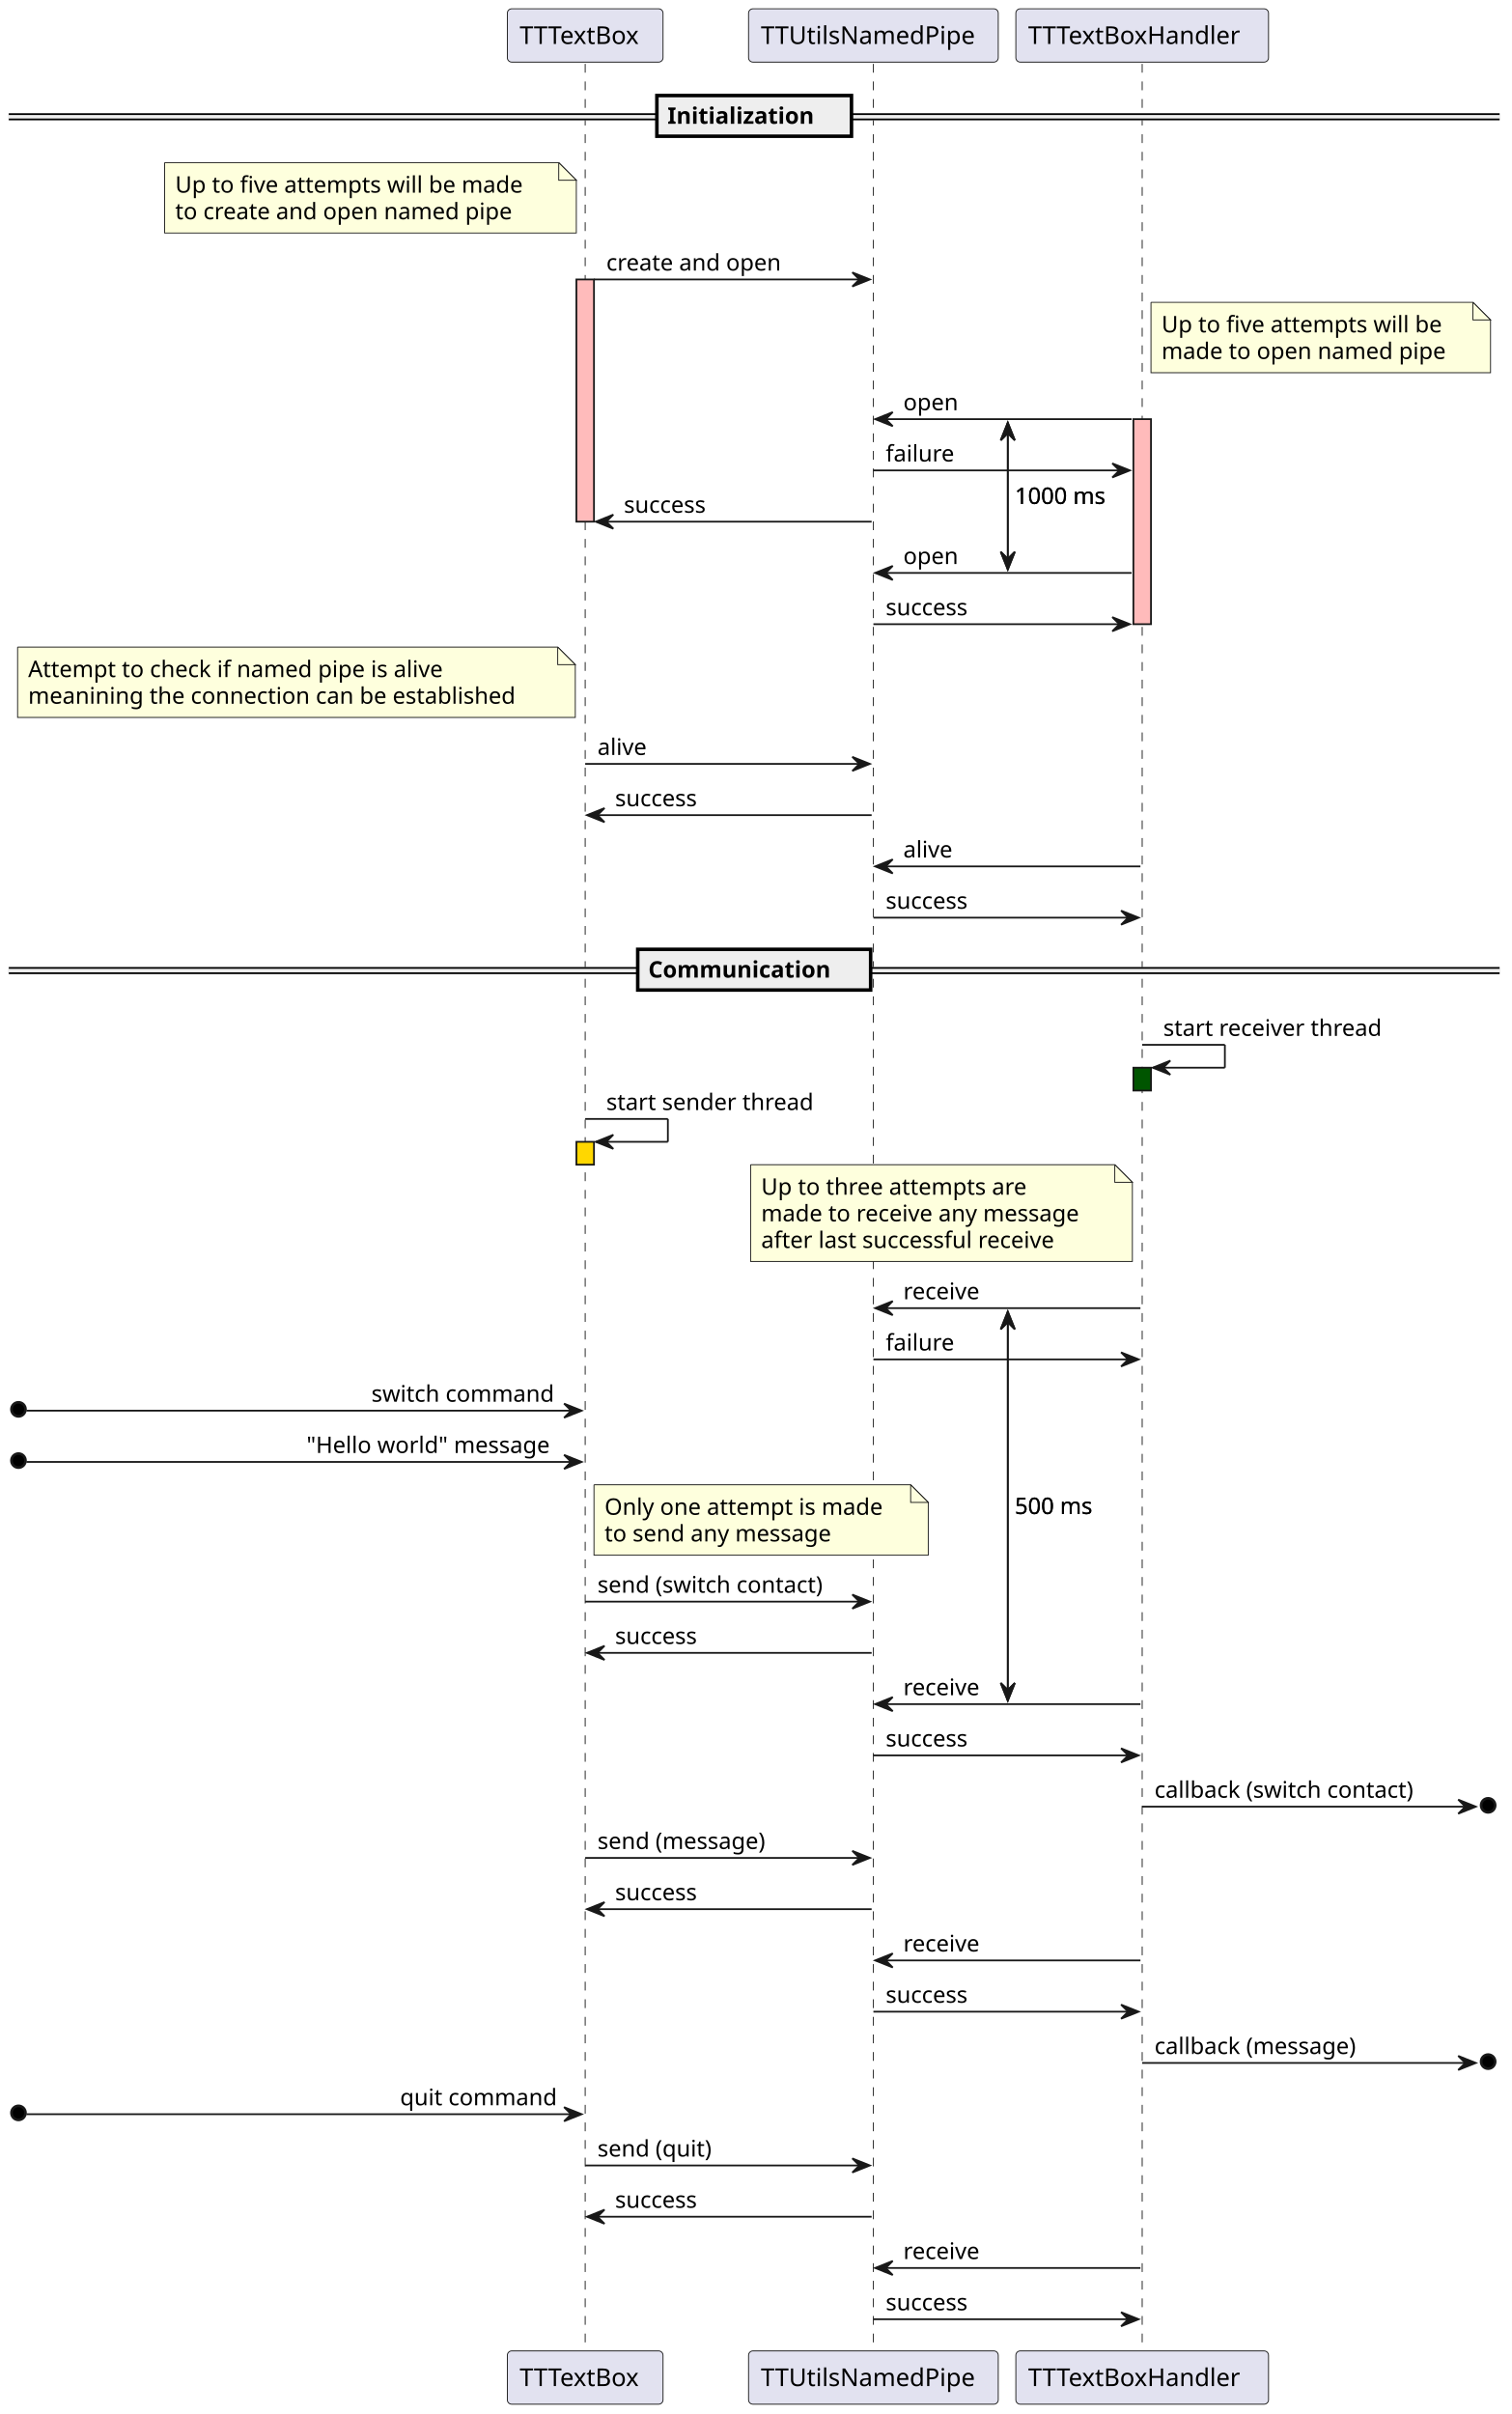
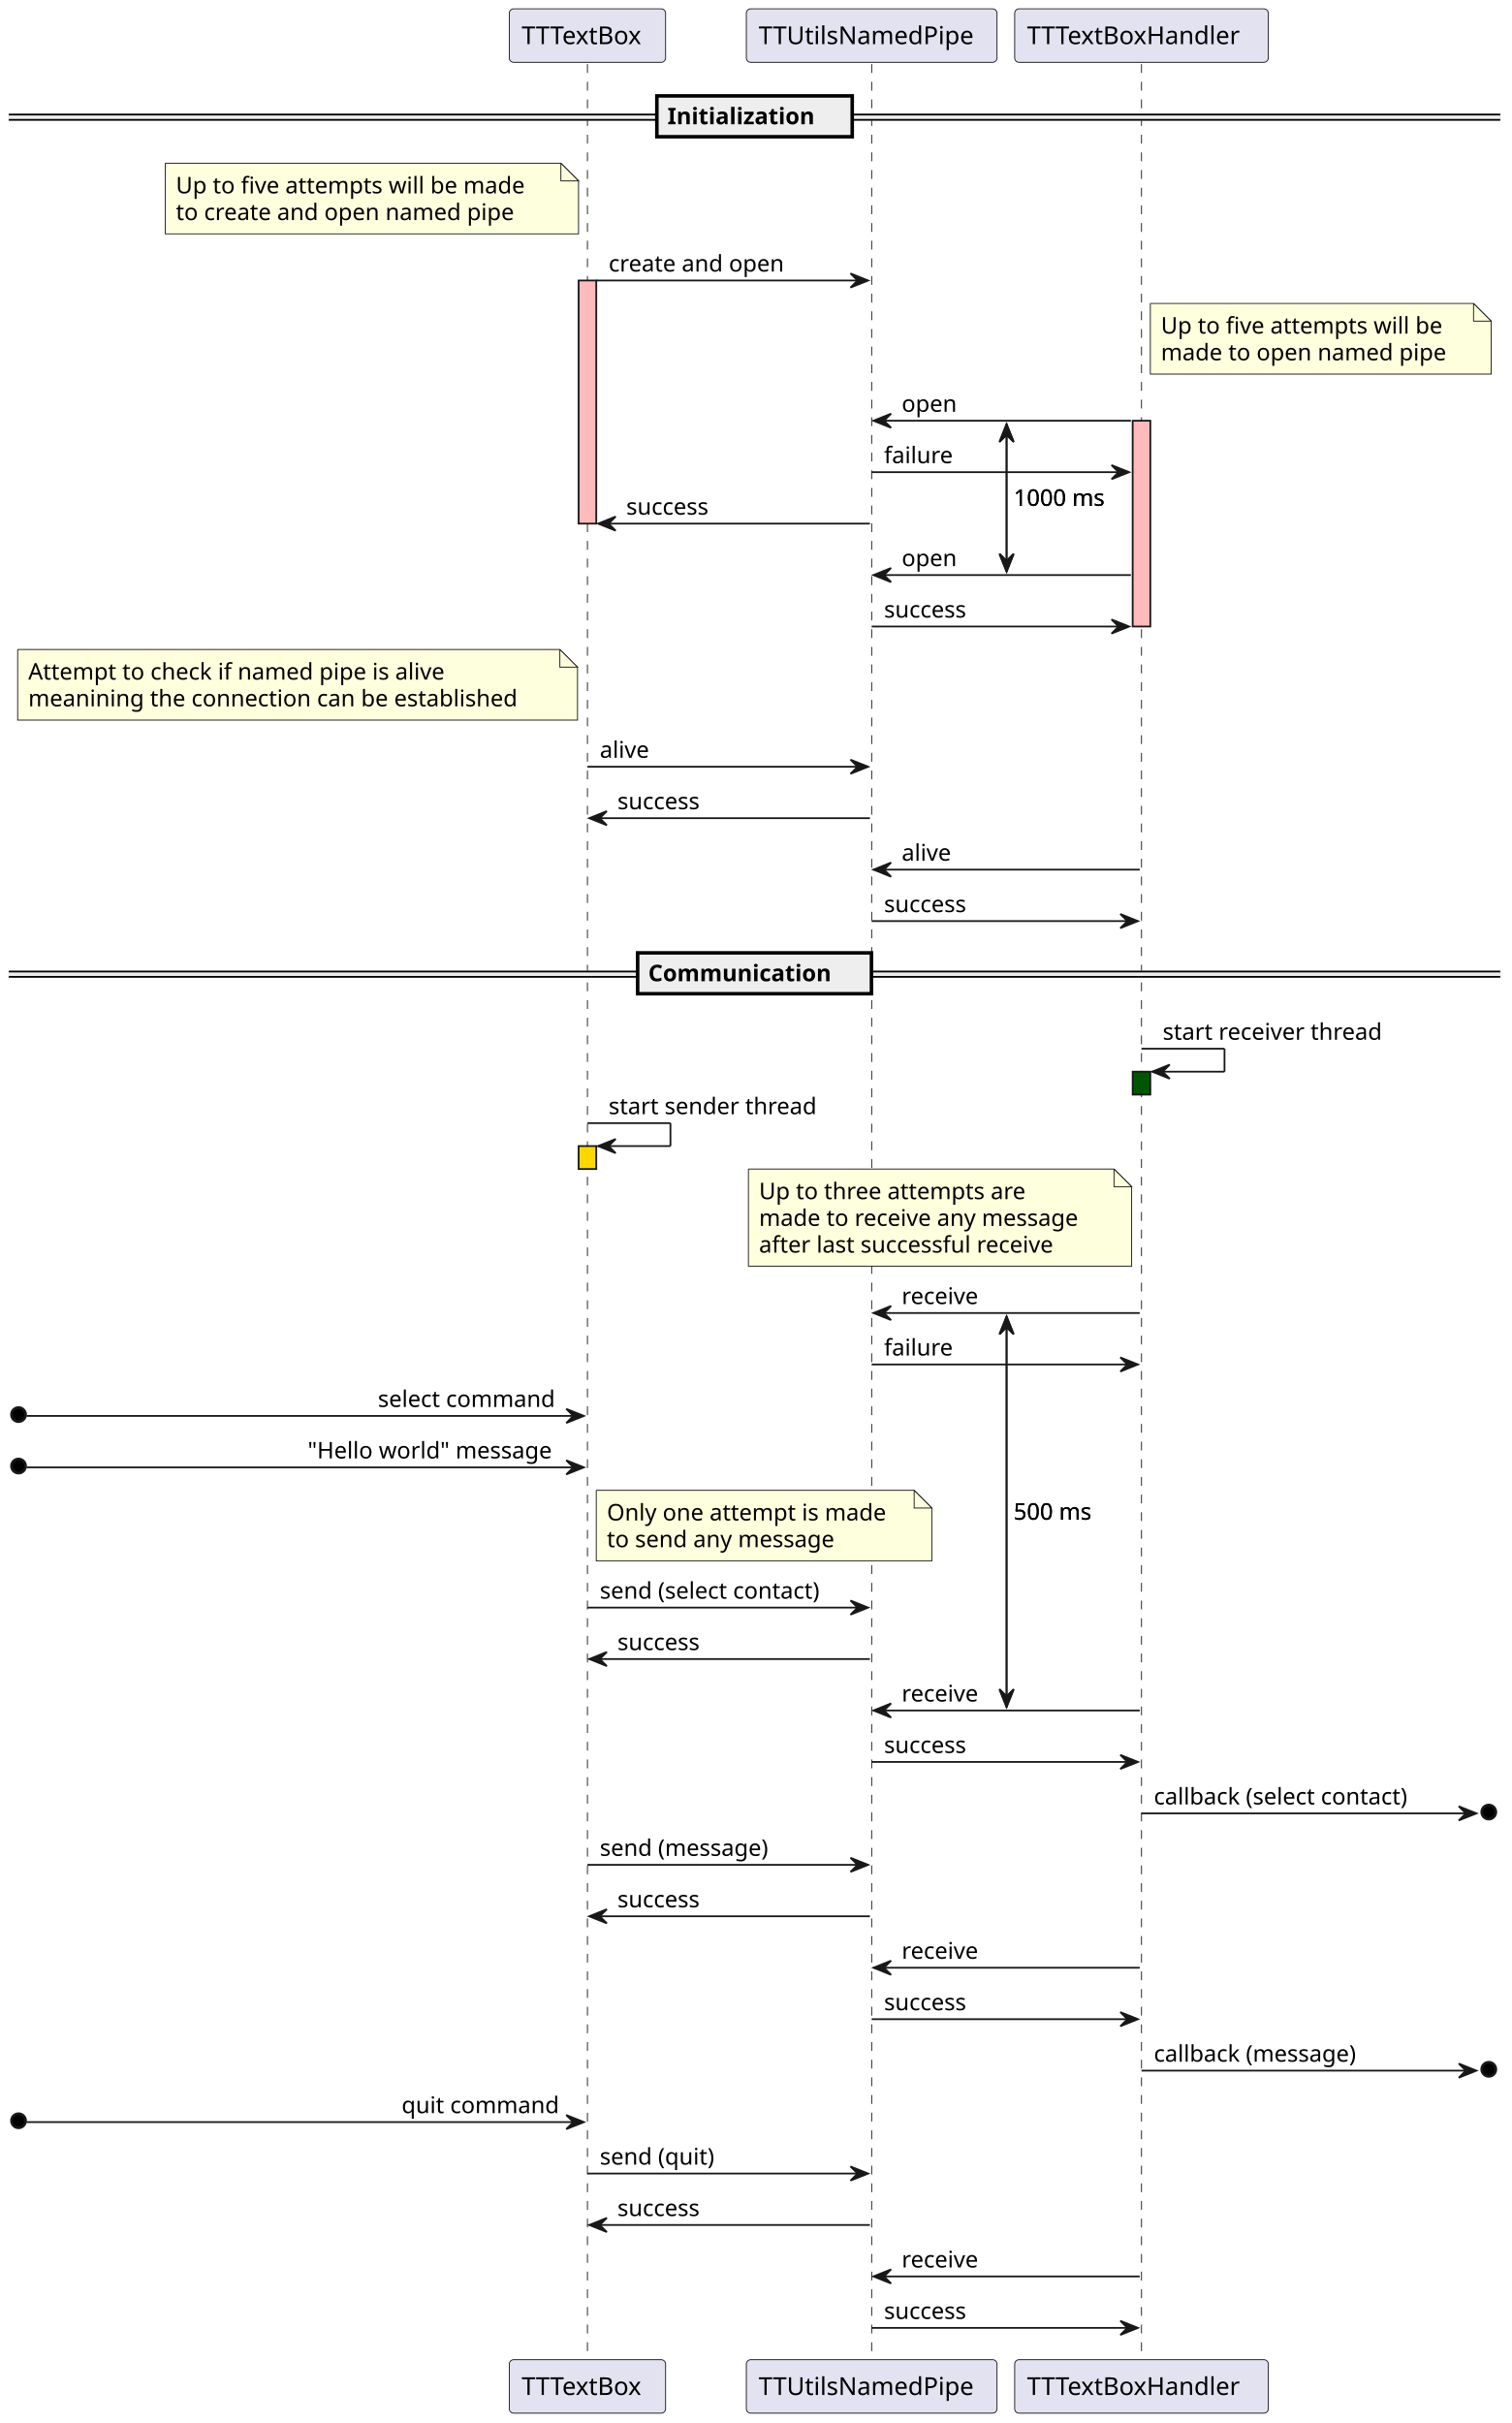
- <svg xmlns="http://www.w3.org/2000/svg" contentStyleType="text/css" height="1372px" preserveAspectRatio="none" style="width:859px;height:1372px;background:#FFFFFF;" version="1.1" viewBox="0 0 859 1372" width="859px" zoomAndPan="magnify">
+ <svg xmlns="http://www.w3.org/2000/svg" contentStyleType="text/css" height="1372px" preserveAspectRatio="none" style="width:856px;height:1372px;background:#FFFFFF;" version="1.1" viewBox="0 0 856 1372" width="856px" zoomAndPan="magnify">
  <defs />
  <g>
-     <line style="stroke:#181818;stroke-width:1.0;" x1="572.829" x2="572.829" y1="240.227" y2="323.625" />
-     <polygon fill="#181818" points="568.829,250.227,572.829,240.227,576.829,250.227,572.829,246.227" style="stroke:#181818;stroke-width:1.0;" />
-     <polygon fill="#181818" points="568.829,313.625,572.829,323.625,576.829,313.625,572.829,317.625" style="stroke:#181818;stroke-width:1.0;" />
-     <text fill="#000000" font-family="sans-serif" font-size="13" lengthAdjust="spacing" textLength="56.653" x="576.829" y="286.426">1000 ms</text>
-     <line style="stroke:#181818;stroke-width:1.0;" x1="572.829" x2="572.829" y1="745.484" y2="966.547" />
-     <polygon fill="#181818" points="568.829,755.484,572.829,745.484,576.829,755.484,572.829,751.484" style="stroke:#181818;stroke-width:1.0;" />
-     <polygon fill="#181818" points="568.829,956.547,572.829,966.547,576.829,956.547,572.829,960.547" style="stroke:#181818;stroke-width:1.0;" />
-     <text fill="#000000" font-family="sans-serif" font-size="13" lengthAdjust="spacing" textLength="48.382" x="576.829" y="860.516">500 ms</text>
+     <line style="stroke:#181818;stroke-width:1.0;" x1="569.953" x2="569.953" y1="240.227" y2="323.625" />
+     <polygon fill="#181818" points="565.953,250.227,569.953,240.227,573.953,250.227,569.953,246.227" style="stroke:#181818;stroke-width:1.0;" />
+     <polygon fill="#181818" points="565.953,313.625,569.953,323.625,573.953,313.625,569.953,317.625" style="stroke:#181818;stroke-width:1.0;" />
+     <text fill="#000000" font-family="sans-serif" font-size="13" lengthAdjust="spacing" textLength="56.653" x="573.953" y="286.426">1000 ms</text>
+     <line style="stroke:#181818;stroke-width:1.0;" x1="569.953" x2="569.953" y1="745.484" y2="966.547" />
+     <polygon fill="#181818" points="565.953,755.484,569.953,745.484,573.953,755.484,569.953,751.484" style="stroke:#181818;stroke-width:1.0;" />
+     <polygon fill="#181818" points="565.953,956.547,569.953,966.547,573.953,956.547,569.953,960.547" style="stroke:#181818;stroke-width:1.0;" />
+     <text fill="#000000" font-family="sans-serif" font-size="13" lengthAdjust="spacing" textLength="48.382" x="573.953" y="860.516">500 ms</text>
    <line style="stroke:#181818;stroke-width:0.5;stroke-dasharray:5.0,5.0;" x1="332.62" x2="332.62" y1="36.297" y2="1336.141" />
    <rect fill="#FFBBBB" height="137.664" style="stroke:#181818;stroke-width:1.0;" width="10" x="327.62" y="158.828" />
    <rect fill="#FFD700" height="13" style="stroke:#181818;stroke-width:1.0;" width="10" x="327.62" y="648.953" />
-     <line style="stroke:#181818;stroke-width:0.5;stroke-dasharray:5.0,5.0;" x1="496.44" x2="496.44" y1="36.297" y2="1336.141" />
-     <line style="stroke:#181818;stroke-width:0.5;stroke-dasharray:5.0,5.0;" x1="649.218" x2="649.218" y1="36.297" y2="1336.141" />
-     <rect fill="#FFBBBB" height="116.531" style="stroke:#181818;stroke-width:1.0;" width="10" x="644.218" y="238.227" />
-     <rect fill="#005500" height="13" style="stroke:#181818;stroke-width:1.0;" width="10" x="644.218" y="606.82" />
+     <line style="stroke:#181818;stroke-width:0.5;stroke-dasharray:5.0,5.0;" x1="493.564" x2="493.564" y1="36.297" y2="1336.141" />
+     <line style="stroke:#181818;stroke-width:0.5;stroke-dasharray:5.0,5.0;" x1="646.343" x2="646.343" y1="36.297" y2="1336.141" />
+     <rect fill="#FFBBBB" height="116.531" style="stroke:#181818;stroke-width:1.0;" width="10" x="641.343" y="238.227" />
+     <rect fill="#005500" height="13" style="stroke:#181818;stroke-width:1.0;" width="10" x="641.343" y="606.82" />
    <rect fill="#E2E2F0" height="30.297" rx="2.5" ry="2.5" style="stroke:#181818;stroke-width:0.5;" width="88.498" x="288.371" y="5" />
    <text fill="#000000" font-family="sans-serif" font-size="14" lengthAdjust="spacing" textLength="74.498" x="295.371" y="24.995">TTTextBox</text>
-     <rect fill="#E2E2F0" height="30.297" rx="2.5" ry="2.5" style="stroke:#181818;stroke-width:0.5;" width="141.935" x="425.472" y="5" />
-     <text fill="#000000" font-family="sans-serif" font-size="14" lengthAdjust="spacing" textLength="127.935" x="432.472" y="24.995">TTUtilsNamedPipe</text>
-     <rect fill="#E2E2F0" height="30.297" rx="2.5" ry="2.5" style="stroke:#181818;stroke-width:0.5;" width="143.623" x="577.407" y="5" />
-     <text fill="#000000" font-family="sans-serif" font-size="14" lengthAdjust="spacing" textLength="129.623" x="584.407" y="24.995">TTTextBoxHandler</text>
+     <rect fill="#E2E2F0" height="30.297" rx="2.5" ry="2.5" style="stroke:#181818;stroke-width:0.5;" width="141.935" x="422.597" y="5" />
+     <text fill="#000000" font-family="sans-serif" font-size="14" lengthAdjust="spacing" textLength="127.935" x="429.597" y="24.995">TTUtilsNamedPipe</text>
+     <rect fill="#E2E2F0" height="30.297" rx="2.5" ry="2.5" style="stroke:#181818;stroke-width:0.5;" width="143.623" x="574.531" y="5" />
+     <text fill="#000000" font-family="sans-serif" font-size="14" lengthAdjust="spacing" textLength="129.623" x="581.531" y="24.995">TTTextBoxHandler</text>
    <rect fill="#E2E2F0" height="30.297" rx="2.5" ry="2.5" style="stroke:#181818;stroke-width:0.5;" width="88.498" x="288.371" y="1336.141" />
    <text fill="#000000" font-family="sans-serif" font-size="14" lengthAdjust="spacing" textLength="74.498" x="295.371" y="1356.136">TTTextBox</text>
-     <rect fill="#E2E2F0" height="30.297" rx="2.5" ry="2.5" style="stroke:#181818;stroke-width:0.5;" width="141.935" x="425.472" y="1336.141" />
-     <text fill="#000000" font-family="sans-serif" font-size="14" lengthAdjust="spacing" textLength="127.935" x="432.472" y="1356.136">TTUtilsNamedPipe</text>
-     <rect fill="#E2E2F0" height="30.297" rx="2.5" ry="2.5" style="stroke:#181818;stroke-width:0.5;" width="143.623" x="577.407" y="1336.141" />
-     <text fill="#000000" font-family="sans-serif" font-size="14" lengthAdjust="spacing" textLength="129.623" x="584.407" y="1356.136">TTTextBoxHandler</text>
-     <rect fill="#EEEEEE" height="3" style="stroke:#EEEEEE;stroke-width:1.0;" width="847.354" x="5" y="64.863" />
-     <line style="stroke:#000000;stroke-width:1.0;" x1="5" x2="852.354" y1="64.863" y2="64.863" />
-     <line style="stroke:#000000;stroke-width:1.0;" x1="5" x2="852.354" y1="67.863" y2="67.863" />
-     <rect fill="#EEEEEE" height="23.133" style="stroke:#000000;stroke-width:2.0;" width="110.624" x="373.365" y="54.297" />
-     <text fill="#000000" font-family="sans-serif" font-size="13" font-weight="bold" lengthAdjust="spacing" textLength="92.098" x="379.365" y="70.364">Initialization</text>
+     <rect fill="#E2E2F0" height="30.297" rx="2.5" ry="2.5" style="stroke:#181818;stroke-width:0.5;" width="141.935" x="422.597" y="1336.141" />
+     <text fill="#000000" font-family="sans-serif" font-size="14" lengthAdjust="spacing" textLength="127.935" x="429.597" y="1356.136">TTUtilsNamedPipe</text>
+     <rect fill="#E2E2F0" height="30.297" rx="2.5" ry="2.5" style="stroke:#181818;stroke-width:0.5;" width="143.623" x="574.531" y="1336.141" />
+     <text fill="#000000" font-family="sans-serif" font-size="14" lengthAdjust="spacing" textLength="129.623" x="581.531" y="1356.136">TTTextBoxHandler</text>
+     <rect fill="#EEEEEE" height="3" style="stroke:#EEEEEE;stroke-width:1.0;" width="844.479" x="5" y="64.863" />
+     <line style="stroke:#000000;stroke-width:1.0;" x1="5" x2="849.479" y1="64.863" y2="64.863" />
+     <line style="stroke:#000000;stroke-width:1.0;" x1="5" x2="849.479" y1="67.863" y2="67.863" />
+     <rect fill="#EEEEEE" height="23.133" style="stroke:#000000;stroke-width:2.0;" width="110.624" x="371.927" y="54.297" />
+     <text fill="#000000" font-family="sans-serif" font-size="13" font-weight="bold" lengthAdjust="spacing" textLength="92.098" x="377.927" y="70.364">Initialization</text>
    <path d="M93.586,92.43 L93.586,132.43 L327.586,132.43 L327.586,102.43 L317.586,92.43 L93.586,92.43 " fill="#FEFFDD" style="stroke:#181818;stroke-width:0.5;" />
    <path d="M317.586,92.43 L317.586,102.43 L327.586,102.43 L317.586,92.43 " fill="#FEFFDD" style="stroke:#181818;stroke-width:0.5;" />
    <text fill="#000000" font-family="sans-serif" font-size="13" lengthAdjust="spacing" textLength="213.034" x="99.586" y="109.497">Up to five attempts will be made</text>
    <text fill="#000000" font-family="sans-serif" font-size="13" lengthAdjust="spacing" textLength="205.398" x="99.586" y="124.629">to create and open named pipe</text>
-     <polygon fill="#181818" points="484.44,154.828,494.44,158.828,484.44,162.828,488.44,158.828" style="stroke:#181818;stroke-width:1.0;" />
-     <line style="stroke:#181818;stroke-width:1.0;" x1="337.62" x2="490.44" y1="158.828" y2="158.828" />
+     <polygon fill="#181818" points="481.564,154.828,491.564,158.828,481.564,162.828,485.564,158.828" style="stroke:#181818;stroke-width:1.0;" />
+     <line style="stroke:#181818;stroke-width:1.0;" x1="337.62" x2="487.564" y1="158.828" y2="158.828" />
    <text fill="#000000" font-family="sans-serif" font-size="13" lengthAdjust="spacing" textLength="106.717" x="344.62" y="153.762">create and open</text>
-     <path d="M654.218,171.828 L654.218,211.828 L847.218,211.828 L847.218,181.828 L837.218,171.828 L654.218,171.828 " fill="#FEFFDD" style="stroke:#181818;stroke-width:0.5;" />
-     <path d="M837.218,171.828 L837.218,181.828 L847.218,181.828 L837.218,171.828 " fill="#FEFFDD" style="stroke:#181818;stroke-width:0.5;" />
-     <text fill="#000000" font-family="sans-serif" font-size="13" lengthAdjust="spacing" textLength="172.022" x="660.218" y="188.895">Up to five attempts will be</text>
-     <text fill="#000000" font-family="sans-serif" font-size="13" lengthAdjust="spacing" textLength="172.136" x="660.218" y="204.028">made to open named pipe</text>
-     <polygon fill="#181818" points="507.44,234.227,497.44,238.227,507.44,242.227,503.44,238.227" style="stroke:#181818;stroke-width:1.0;" />
-     <line style="stroke:#181818;stroke-width:1.0;" x1="501.44" x2="643.218" y1="238.227" y2="238.227" />
-     <text fill="#000000" font-family="sans-serif" font-size="13" lengthAdjust="spacing" textLength="32.443" x="513.439" y="233.161">open</text>
-     <polygon fill="#181818" points="632.218,263.359,642.218,267.359,632.218,271.359,636.218,267.359" style="stroke:#181818;stroke-width:1.0;" />
-     <line style="stroke:#181818;stroke-width:1.0;" x1="496.44" x2="638.218" y1="267.359" y2="267.359" />
-     <text fill="#000000" font-family="sans-serif" font-size="13" lengthAdjust="spacing" textLength="41.349" x="503.44" y="262.293">failure</text>
+     <path d="M651.343,171.828 L651.343,211.828 L844.343,211.828 L844.343,181.828 L834.343,171.828 L651.343,171.828 " fill="#FEFFDD" style="stroke:#181818;stroke-width:0.5;" />
+     <path d="M834.343,171.828 L834.343,181.828 L844.343,181.828 L834.343,171.828 " fill="#FEFFDD" style="stroke:#181818;stroke-width:0.5;" />
+     <text fill="#000000" font-family="sans-serif" font-size="13" lengthAdjust="spacing" textLength="172.022" x="657.343" y="188.895">Up to five attempts will be</text>
+     <text fill="#000000" font-family="sans-serif" font-size="13" lengthAdjust="spacing" textLength="172.136" x="657.343" y="204.028">made to open named pipe</text>
+     <polygon fill="#181818" points="504.564,234.227,494.564,238.227,504.564,242.227,500.564,238.227" style="stroke:#181818;stroke-width:1.0;" />
+     <line style="stroke:#181818;stroke-width:1.0;" x1="498.564" x2="640.343" y1="238.227" y2="238.227" />
+     <text fill="#000000" font-family="sans-serif" font-size="13" lengthAdjust="spacing" textLength="32.443" x="510.564" y="233.161">open</text>
+     <polygon fill="#181818" points="629.343,263.359,639.343,267.359,629.343,271.359,633.343,267.359" style="stroke:#181818;stroke-width:1.0;" />
+     <line style="stroke:#181818;stroke-width:1.0;" x1="493.564" x2="635.343" y1="267.359" y2="267.359" />
+     <text fill="#000000" font-family="sans-serif" font-size="13" lengthAdjust="spacing" textLength="41.349" x="500.564" y="262.293">failure</text>
    <polygon fill="#181818" points="348.62,292.492,338.62,296.492,348.62,300.492,344.62,296.492" style="stroke:#181818;stroke-width:1.0;" />
-     <line style="stroke:#181818;stroke-width:1.0;" x1="342.62" x2="495.44" y1="296.492" y2="296.492" />
+     <line style="stroke:#181818;stroke-width:1.0;" x1="342.62" x2="492.564" y1="296.492" y2="296.492" />
    <text fill="#000000" font-family="sans-serif" font-size="13" lengthAdjust="spacing" textLength="50.851" x="354.62" y="291.426">success</text>
-     <polygon fill="#181818" points="507.44,321.625,497.44,325.625,507.44,329.625,503.44,325.625" style="stroke:#181818;stroke-width:1.0;" />
-     <line style="stroke:#181818;stroke-width:1.0;" x1="501.44" x2="643.218" y1="325.625" y2="325.625" />
-     <text fill="#000000" font-family="sans-serif" font-size="13" lengthAdjust="spacing" textLength="32.443" x="513.439" y="320.559">open</text>
-     <polygon fill="#181818" points="632.218,350.758,642.218,354.758,632.218,358.758,636.218,354.758" style="stroke:#181818;stroke-width:1.0;" />
-     <line style="stroke:#181818;stroke-width:1.0;" x1="496.44" x2="638.218" y1="354.758" y2="354.758" />
-     <text fill="#000000" font-family="sans-serif" font-size="13" lengthAdjust="spacing" textLength="50.851" x="503.44" y="349.692">success</text>
+     <polygon fill="#181818" points="504.564,321.625,494.564,325.625,504.564,329.625,500.564,325.625" style="stroke:#181818;stroke-width:1.0;" />
+     <line style="stroke:#181818;stroke-width:1.0;" x1="498.564" x2="640.343" y1="325.625" y2="325.625" />
+     <text fill="#000000" font-family="sans-serif" font-size="13" lengthAdjust="spacing" textLength="32.443" x="510.564" y="320.559">open</text>
+     <polygon fill="#181818" points="629.343,350.758,639.343,354.758,629.343,358.758,633.343,354.758" style="stroke:#181818;stroke-width:1.0;" />
+     <line style="stroke:#181818;stroke-width:1.0;" x1="493.564" x2="635.343" y1="354.758" y2="354.758" />
+     <text fill="#000000" font-family="sans-serif" font-size="13" lengthAdjust="spacing" textLength="50.851" x="500.564" y="349.692">success</text>
    <path d="M10,367.758 L10,407.758 L327,407.758 L327,377.758 L317,367.758 L10,367.758 " fill="#FEFFDD" style="stroke:#181818;stroke-width:0.5;" />
    <path d="M317,367.758 L317,377.758 L327,377.758 L317,367.758 " fill="#FEFFDD" style="stroke:#181818;stroke-width:0.5;" />
    <text fill="#000000" font-family="sans-serif" font-size="13" lengthAdjust="spacing" textLength="255.823" x="16" y="384.825">Attempt to check if named pipe is alive</text>
    <text fill="#000000" font-family="sans-serif" font-size="13" lengthAdjust="spacing" textLength="296.62" x="16" y="399.957">meanining the connection can be established</text>
-     <polygon fill="#181818" points="484.44,430.156,494.44,434.156,484.44,438.156,488.44,434.156" style="stroke:#181818;stroke-width:1.0;" />
-     <line style="stroke:#181818;stroke-width:1.0;" x1="332.62" x2="490.44" y1="434.156" y2="434.156" />
+     <polygon fill="#181818" points="481.564,430.156,491.564,434.156,481.564,438.156,485.564,434.156" style="stroke:#181818;stroke-width:1.0;" />
+     <line style="stroke:#181818;stroke-width:1.0;" x1="332.62" x2="487.564" y1="434.156" y2="434.156" />
    <text fill="#000000" font-family="sans-serif" font-size="13" lengthAdjust="spacing" textLength="30.881" x="339.62" y="429.09">alive</text>
    <polygon fill="#181818" points="343.62,459.289,333.62,463.289,343.62,467.289,339.62,463.289" style="stroke:#181818;stroke-width:1.0;" />
-     <line style="stroke:#181818;stroke-width:1.0;" x1="337.62" x2="495.44" y1="463.289" y2="463.289" />
+     <line style="stroke:#181818;stroke-width:1.0;" x1="337.62" x2="492.564" y1="463.289" y2="463.289" />
    <text fill="#000000" font-family="sans-serif" font-size="13" lengthAdjust="spacing" textLength="50.851" x="349.62" y="458.223">success</text>
-     <polygon fill="#181818" points="507.44,488.422,497.44,492.422,507.44,496.422,503.44,492.422" style="stroke:#181818;stroke-width:1.0;" />
-     <line style="stroke:#181818;stroke-width:1.0;" x1="501.44" x2="648.218" y1="492.422" y2="492.422" />
-     <text fill="#000000" font-family="sans-serif" font-size="13" lengthAdjust="spacing" textLength="30.881" x="513.439" y="487.356">alive</text>
-     <polygon fill="#181818" points="637.218,517.555,647.218,521.555,637.218,525.555,641.218,521.555" style="stroke:#181818;stroke-width:1.0;" />
-     <line style="stroke:#181818;stroke-width:1.0;" x1="496.44" x2="643.218" y1="521.555" y2="521.555" />
-     <text fill="#000000" font-family="sans-serif" font-size="13" lengthAdjust="spacing" textLength="50.851" x="503.44" y="516.489">success</text>
-     <rect fill="#EEEEEE" height="3" style="stroke:#EEEEEE;stroke-width:1.0;" width="847.354" x="5" y="550.121" />
-     <line style="stroke:#000000;stroke-width:1.0;" x1="5" x2="852.354" y1="550.121" y2="550.121" />
-     <line style="stroke:#000000;stroke-width:1.0;" x1="5" x2="852.354" y1="553.121" y2="553.121" />
-     <rect fill="#EEEEEE" height="23.133" style="stroke:#000000;stroke-width:2.0;" width="132.39" x="362.482" y="539.555" />
-     <text fill="#000000" font-family="sans-serif" font-size="13" font-weight="bold" lengthAdjust="spacing" textLength="113.864" x="368.482" y="555.622">Communication</text>
-     <line style="stroke:#181818;stroke-width:1.0;" x1="649.218" x2="696.218" y1="593.82" y2="593.82" />
-     <line style="stroke:#181818;stroke-width:1.0;" x1="696.218" x2="696.218" y1="593.82" y2="606.82" />
-     <line style="stroke:#181818;stroke-width:1.0;" x1="655.218" x2="696.218" y1="606.82" y2="606.82" />
-     <polygon fill="#181818" points="665.218,602.82,655.218,606.82,665.218,610.82,661.218,606.82" style="stroke:#181818;stroke-width:1.0;" />
-     <text fill="#000000" font-family="sans-serif" font-size="13" lengthAdjust="spacing" textLength="134.577" x="661.218" y="588.754">start receiver thread</text>
+     <polygon fill="#181818" points="504.564,488.422,494.564,492.422,504.564,496.422,500.564,492.422" style="stroke:#181818;stroke-width:1.0;" />
+     <line style="stroke:#181818;stroke-width:1.0;" x1="498.564" x2="645.343" y1="492.422" y2="492.422" />
+     <text fill="#000000" font-family="sans-serif" font-size="13" lengthAdjust="spacing" textLength="30.881" x="510.564" y="487.356">alive</text>
+     <polygon fill="#181818" points="634.343,517.555,644.343,521.555,634.343,525.555,638.343,521.555" style="stroke:#181818;stroke-width:1.0;" />
+     <line style="stroke:#181818;stroke-width:1.0;" x1="493.564" x2="640.343" y1="521.555" y2="521.555" />
+     <text fill="#000000" font-family="sans-serif" font-size="13" lengthAdjust="spacing" textLength="50.851" x="500.564" y="516.489">success</text>
+     <rect fill="#EEEEEE" height="3" style="stroke:#EEEEEE;stroke-width:1.0;" width="844.479" x="5" y="550.121" />
+     <line style="stroke:#000000;stroke-width:1.0;" x1="5" x2="849.479" y1="550.121" y2="550.121" />
+     <line style="stroke:#000000;stroke-width:1.0;" x1="5" x2="849.479" y1="553.121" y2="553.121" />
+     <rect fill="#EEEEEE" height="23.133" style="stroke:#000000;stroke-width:2.0;" width="132.39" x="361.044" y="539.555" />
+     <text fill="#000000" font-family="sans-serif" font-size="13" font-weight="bold" lengthAdjust="spacing" textLength="113.864" x="367.044" y="555.622">Communication</text>
+     <line style="stroke:#181818;stroke-width:1.0;" x1="646.343" x2="693.343" y1="593.82" y2="593.82" />
+     <line style="stroke:#181818;stroke-width:1.0;" x1="693.343" x2="693.343" y1="593.82" y2="606.82" />
+     <line style="stroke:#181818;stroke-width:1.0;" x1="652.343" x2="693.343" y1="606.82" y2="606.82" />
+     <polygon fill="#181818" points="662.343,602.82,652.343,606.82,662.343,610.82,658.343,606.82" style="stroke:#181818;stroke-width:1.0;" />
+     <text fill="#000000" font-family="sans-serif" font-size="13" lengthAdjust="spacing" textLength="134.577" x="658.343" y="588.754">start receiver thread</text>
    <line style="stroke:#181818;stroke-width:1.0;" x1="332.62" x2="379.62" y1="635.953" y2="635.953" />
    <line style="stroke:#181818;stroke-width:1.0;" x1="379.62" x2="379.62" y1="635.953" y2="648.953" />
    <line style="stroke:#181818;stroke-width:1.0;" x1="338.62" x2="379.62" y1="648.953" y2="648.953" />
    <polygon fill="#181818" points="348.62,644.953,338.62,648.953,348.62,652.953,344.62,648.953" style="stroke:#181818;stroke-width:1.0;" />
    <text fill="#000000" font-family="sans-serif" font-size="13" lengthAdjust="spacing" textLength="126.045" x="344.62" y="630.887">start sender thread</text>
-     <path d="M426.644,661.953 L426.644,716.953 L643.644,716.953 L643.644,671.953 L633.644,661.953 L426.644,661.953 " fill="#FEFFDD" style="stroke:#181818;stroke-width:0.5;" />
-     <path d="M633.644,661.953 L633.644,671.953 L643.644,671.953 L633.644,661.953 " fill="#FEFFDD" style="stroke:#181818;stroke-width:0.5;" />
-     <text fill="#000000" font-family="sans-serif" font-size="13" lengthAdjust="spacing" textLength="162.278" x="432.644" y="679.02">Up to three attempts are</text>
-     <text fill="#000000" font-family="sans-serif" font-size="13" lengthAdjust="spacing" textLength="196.574" x="432.644" y="694.153">made to receive any message</text>
-     <text fill="#000000" font-family="sans-serif" font-size="13" lengthAdjust="spacing" textLength="181.898" x="432.644" y="709.286">after last successful receive</text>
-     <polygon fill="#181818" points="507.44,739.484,497.44,743.484,507.44,747.484,503.44,743.484" style="stroke:#181818;stroke-width:1.0;" />
-     <line style="stroke:#181818;stroke-width:1.0;" x1="501.44" x2="648.218" y1="743.484" y2="743.484" />
-     <text fill="#000000" font-family="sans-serif" font-size="13" lengthAdjust="spacing" textLength="47.791" x="513.439" y="738.418">receive</text>
-     <polygon fill="#181818" points="637.218,768.617,647.218,772.617,637.218,776.617,641.218,772.617" style="stroke:#181818;stroke-width:1.0;" />
-     <line style="stroke:#181818;stroke-width:1.0;" x1="496.44" x2="643.218" y1="772.617" y2="772.617" />
-     <text fill="#000000" font-family="sans-serif" font-size="13" lengthAdjust="spacing" textLength="41.349" x="503.44" y="767.551">failure</text>
+     <path d="M423.769,661.953 L423.769,716.953 L640.769,716.953 L640.769,671.953 L630.769,661.953 L423.769,661.953 " fill="#FEFFDD" style="stroke:#181818;stroke-width:0.5;" />
+     <path d="M630.769,661.953 L630.769,671.953 L640.769,671.953 L630.769,661.953 " fill="#FEFFDD" style="stroke:#181818;stroke-width:0.5;" />
+     <text fill="#000000" font-family="sans-serif" font-size="13" lengthAdjust="spacing" textLength="162.278" x="429.769" y="679.02">Up to three attempts are</text>
+     <text fill="#000000" font-family="sans-serif" font-size="13" lengthAdjust="spacing" textLength="196.574" x="429.769" y="694.153">made to receive any message</text>
+     <text fill="#000000" font-family="sans-serif" font-size="13" lengthAdjust="spacing" textLength="181.898" x="429.769" y="709.286">after last successful receive</text>
+     <polygon fill="#181818" points="504.564,739.484,494.564,743.484,504.564,747.484,500.564,743.484" style="stroke:#181818;stroke-width:1.0;" />
+     <line style="stroke:#181818;stroke-width:1.0;" x1="498.564" x2="645.343" y1="743.484" y2="743.484" />
+     <text fill="#000000" font-family="sans-serif" font-size="13" lengthAdjust="spacing" textLength="47.791" x="510.564" y="738.418">receive</text>
+     <polygon fill="#181818" points="634.343,768.617,644.343,772.617,634.343,776.617,638.343,772.617" style="stroke:#181818;stroke-width:1.0;" />
+     <line style="stroke:#181818;stroke-width:1.0;" x1="493.564" x2="640.343" y1="772.617" y2="772.617" />
+     <text fill="#000000" font-family="sans-serif" font-size="13" lengthAdjust="spacing" textLength="41.349" x="500.564" y="767.551">failure</text>
    <ellipse cx="10.5" cy="801" fill="#000000" rx="4" ry="4" style="stroke:#181818;stroke-width:1.5;" />
    <polygon fill="#181818" points="320.62,797.75,330.62,801.75,320.62,805.75,324.62,801.75" style="stroke:#181818;stroke-width:1.0;" />
    <line style="stroke:#181818;stroke-width:1.0;" x1="15" x2="326.62" y1="801.75" y2="801.75" />
-     <text fill="#000000" font-family="sans-serif" font-size="13" lengthAdjust="spacing" textLength="110.519" x="211.101" y="796.684">switch command</text>
+     <text fill="#000000" font-family="sans-serif" font-size="13" lengthAdjust="spacing" textLength="107.644" x="213.976" y="796.684">select command</text>
    <ellipse cx="10.5" cy="830.133" fill="#000000" rx="4" ry="4" style="stroke:#181818;stroke-width:1.5;" />
    <polygon fill="#181818" points="320.62,826.883,330.62,830.883,320.62,834.883,324.62,830.883" style="stroke:#181818;stroke-width:1.0;" />
    <line style="stroke:#181818;stroke-width:1.0;" x1="15" x2="326.62" y1="830.883" y2="830.883" />
    <text fill="#000000" font-family="sans-serif" font-size="13" lengthAdjust="spacing" textLength="147.393" x="174.227" y="825.817">"Hello world" message</text>
    <path d="M337.62,843.883 L337.62,883.883 L527.62,883.883 L527.62,853.883 L517.62,843.883 L337.62,843.883 " fill="#FEFFDD" style="stroke:#181818;stroke-width:0.5;" />
    <path d="M517.62,843.883 L517.62,853.883 L527.62,853.883 L517.62,843.883 " fill="#FEFFDD" style="stroke:#181818;stroke-width:0.5;" />
    <text fill="#000000" font-family="sans-serif" font-size="13" lengthAdjust="spacing" textLength="169.933" x="343.62" y="860.95">Only one attempt is made</text>
    <text fill="#000000" font-family="sans-serif" font-size="13" lengthAdjust="spacing" textLength="139.033" x="343.62" y="876.082">to send any message</text>
-     <polygon fill="#181818" points="484.44,906.281,494.44,910.281,484.44,914.281,488.44,910.281" style="stroke:#181818;stroke-width:1.0;" />
-     <line style="stroke:#181818;stroke-width:1.0;" x1="332.62" x2="490.44" y1="910.281" y2="910.281" />
-     <text fill="#000000" font-family="sans-serif" font-size="13" lengthAdjust="spacing" textLength="139.82" x="339.62" y="905.215">send (switch contact)</text>
+     <polygon fill="#181818" points="481.564,906.281,491.564,910.281,481.564,914.281,485.564,910.281" style="stroke:#181818;stroke-width:1.0;" />
+     <line style="stroke:#181818;stroke-width:1.0;" x1="332.62" x2="487.564" y1="910.281" y2="910.281" />
+     <text fill="#000000" font-family="sans-serif" font-size="13" lengthAdjust="spacing" textLength="136.944" x="339.62" y="905.215">send (select contact)</text>
    <polygon fill="#181818" points="343.62,935.414,333.62,939.414,343.62,943.414,339.62,939.414" style="stroke:#181818;stroke-width:1.0;" />
-     <line style="stroke:#181818;stroke-width:1.0;" x1="337.62" x2="495.44" y1="939.414" y2="939.414" />
+     <line style="stroke:#181818;stroke-width:1.0;" x1="337.62" x2="492.564" y1="939.414" y2="939.414" />
    <text fill="#000000" font-family="sans-serif" font-size="13" lengthAdjust="spacing" textLength="50.851" x="349.62" y="934.348">success</text>
-     <polygon fill="#181818" points="507.44,964.547,497.44,968.547,507.44,972.547,503.44,968.547" style="stroke:#181818;stroke-width:1.0;" />
-     <line style="stroke:#181818;stroke-width:1.0;" x1="501.44" x2="648.218" y1="968.547" y2="968.547" />
-     <text fill="#000000" font-family="sans-serif" font-size="13" lengthAdjust="spacing" textLength="47.791" x="513.439" y="963.481">receive</text>
-     <polygon fill="#181818" points="637.218,993.68,647.218,997.68,637.218,1001.68,641.218,997.68" style="stroke:#181818;stroke-width:1.0;" />
-     <line style="stroke:#181818;stroke-width:1.0;" x1="496.44" x2="643.218" y1="997.68" y2="997.68" />
-     <text fill="#000000" font-family="sans-serif" font-size="13" lengthAdjust="spacing" textLength="50.851" x="503.44" y="992.614">success</text>
-     <ellipse cx="845.854" cy="1026.062" fill="#000000" rx="4" ry="4" style="stroke:#181818;stroke-width:1.5;" />
-     <polygon fill="#181818" points="828.854,1022.812,838.854,1026.812,828.854,1030.812,832.854,1026.812" style="stroke:#181818;stroke-width:1.0;" />
-     <line style="stroke:#181818;stroke-width:1.0;" x1="649.218" x2="834.854" y1="1026.812" y2="1026.812" />
-     <text fill="#000000" font-family="sans-serif" font-size="13" lengthAdjust="spacing" textLength="161.789" x="656.218" y="1021.747">callback (switch contact)</text>
-     <polygon fill="#181818" points="484.44,1051.945,494.44,1055.945,484.44,1059.945,488.44,1055.945" style="stroke:#181818;stroke-width:1.0;" />
-     <line style="stroke:#181818;stroke-width:1.0;" x1="332.62" x2="490.44" y1="1055.945" y2="1055.945" />
+     <polygon fill="#181818" points="504.564,964.547,494.564,968.547,504.564,972.547,500.564,968.547" style="stroke:#181818;stroke-width:1.0;" />
+     <line style="stroke:#181818;stroke-width:1.0;" x1="498.564" x2="645.343" y1="968.547" y2="968.547" />
+     <text fill="#000000" font-family="sans-serif" font-size="13" lengthAdjust="spacing" textLength="47.791" x="510.564" y="963.481">receive</text>
+     <polygon fill="#181818" points="634.343,993.68,644.343,997.68,634.343,1001.68,638.343,997.68" style="stroke:#181818;stroke-width:1.0;" />
+     <line style="stroke:#181818;stroke-width:1.0;" x1="493.564" x2="640.343" y1="997.68" y2="997.68" />
+     <text fill="#000000" font-family="sans-serif" font-size="13" lengthAdjust="spacing" textLength="50.851" x="500.564" y="992.614">success</text>
+     <ellipse cx="842.979" cy="1026.062" fill="#000000" rx="4" ry="4" style="stroke:#181818;stroke-width:1.5;" />
+     <polygon fill="#181818" points="825.979,1022.812,835.979,1026.812,825.979,1030.812,829.979,1026.812" style="stroke:#181818;stroke-width:1.0;" />
+     <line style="stroke:#181818;stroke-width:1.0;" x1="646.343" x2="831.979" y1="1026.812" y2="1026.812" />
+     <text fill="#000000" font-family="sans-serif" font-size="13" lengthAdjust="spacing" textLength="158.914" x="653.343" y="1021.747">callback (select contact)</text>
+     <polygon fill="#181818" points="481.564,1051.945,491.564,1055.945,481.564,1059.945,485.564,1055.945" style="stroke:#181818;stroke-width:1.0;" />
+     <line style="stroke:#181818;stroke-width:1.0;" x1="332.62" x2="487.564" y1="1055.945" y2="1055.945" />
    <text fill="#000000" font-family="sans-serif" font-size="13" lengthAdjust="spacing" textLength="103.962" x="339.62" y="1050.879">send (message)</text>
    <polygon fill="#181818" points="343.62,1081.078,333.62,1085.078,343.62,1089.078,339.62,1085.078" style="stroke:#181818;stroke-width:1.0;" />
-     <line style="stroke:#181818;stroke-width:1.0;" x1="337.62" x2="495.44" y1="1085.078" y2="1085.078" />
+     <line style="stroke:#181818;stroke-width:1.0;" x1="337.62" x2="492.564" y1="1085.078" y2="1085.078" />
    <text fill="#000000" font-family="sans-serif" font-size="13" lengthAdjust="spacing" textLength="50.851" x="349.62" y="1080.012">success</text>
-     <polygon fill="#181818" points="507.44,1110.211,497.44,1114.211,507.44,1118.211,503.44,1114.211" style="stroke:#181818;stroke-width:1.0;" />
-     <line style="stroke:#181818;stroke-width:1.0;" x1="501.44" x2="648.218" y1="1114.211" y2="1114.211" />
-     <text fill="#000000" font-family="sans-serif" font-size="13" lengthAdjust="spacing" textLength="47.791" x="513.439" y="1109.145">receive</text>
-     <polygon fill="#181818" points="637.218,1139.344,647.218,1143.344,637.218,1147.344,641.218,1143.344" style="stroke:#181818;stroke-width:1.0;" />
-     <line style="stroke:#181818;stroke-width:1.0;" x1="496.44" x2="643.218" y1="1143.344" y2="1143.344" />
-     <text fill="#000000" font-family="sans-serif" font-size="13" lengthAdjust="spacing" textLength="50.851" x="503.44" y="1138.278">success</text>
-     <ellipse cx="845.854" cy="1171.727" fill="#000000" rx="4" ry="4" style="stroke:#181818;stroke-width:1.5;" />
-     <polygon fill="#181818" points="828.854,1168.477,838.854,1172.477,828.854,1176.477,832.854,1172.477" style="stroke:#181818;stroke-width:1.0;" />
-     <line style="stroke:#181818;stroke-width:1.0;" x1="649.218" x2="834.854" y1="1172.477" y2="1172.477" />
-     <text fill="#000000" font-family="sans-serif" font-size="13" lengthAdjust="spacing" textLength="125.931" x="656.218" y="1167.411">callback (message)</text>
+     <polygon fill="#181818" points="504.564,1110.211,494.564,1114.211,504.564,1118.211,500.564,1114.211" style="stroke:#181818;stroke-width:1.0;" />
+     <line style="stroke:#181818;stroke-width:1.0;" x1="498.564" x2="645.343" y1="1114.211" y2="1114.211" />
+     <text fill="#000000" font-family="sans-serif" font-size="13" lengthAdjust="spacing" textLength="47.791" x="510.564" y="1109.145">receive</text>
+     <polygon fill="#181818" points="634.343,1139.344,644.343,1143.344,634.343,1147.344,638.343,1143.344" style="stroke:#181818;stroke-width:1.0;" />
+     <line style="stroke:#181818;stroke-width:1.0;" x1="493.564" x2="640.343" y1="1143.344" y2="1143.344" />
+     <text fill="#000000" font-family="sans-serif" font-size="13" lengthAdjust="spacing" textLength="50.851" x="500.564" y="1138.278">success</text>
+     <ellipse cx="842.979" cy="1171.727" fill="#000000" rx="4" ry="4" style="stroke:#181818;stroke-width:1.5;" />
+     <polygon fill="#181818" points="825.979,1168.477,835.979,1172.477,825.979,1176.477,829.979,1172.477" style="stroke:#181818;stroke-width:1.0;" />
+     <line style="stroke:#181818;stroke-width:1.0;" x1="646.343" x2="831.979" y1="1172.477" y2="1172.477" />
+     <text fill="#000000" font-family="sans-serif" font-size="13" lengthAdjust="spacing" textLength="125.931" x="653.343" y="1167.411">callback (message)</text>
    <ellipse cx="10.5" cy="1200.859" fill="#000000" rx="4" ry="4" style="stroke:#181818;stroke-width:1.5;" />
    <polygon fill="#181818" points="320.62,1197.609,330.62,1201.609,320.62,1205.609,324.62,1201.609" style="stroke:#181818;stroke-width:1.0;" />
    <line style="stroke:#181818;stroke-width:1.0;" x1="15" x2="326.62" y1="1201.609" y2="1201.609" />
    <text fill="#000000" font-family="sans-serif" font-size="13" lengthAdjust="spacing" textLength="94.218" x="227.401" y="1196.543">quit command</text>
-     <polygon fill="#181818" points="484.44,1226.742,494.44,1230.742,484.44,1234.742,488.44,1230.742" style="stroke:#181818;stroke-width:1.0;" />
-     <line style="stroke:#181818;stroke-width:1.0;" x1="332.62" x2="490.44" y1="1230.742" y2="1230.742" />
+     <polygon fill="#181818" points="481.564,1226.742,491.564,1230.742,481.564,1234.742,485.564,1230.742" style="stroke:#181818;stroke-width:1.0;" />
+     <line style="stroke:#181818;stroke-width:1.0;" x1="332.62" x2="487.564" y1="1230.742" y2="1230.742" />
    <text fill="#000000" font-family="sans-serif" font-size="13" lengthAdjust="spacing" textLength="70.738" x="339.62" y="1225.676">send (quit)</text>
    <polygon fill="#181818" points="343.62,1255.875,333.62,1259.875,343.62,1263.875,339.62,1259.875" style="stroke:#181818;stroke-width:1.0;" />
-     <line style="stroke:#181818;stroke-width:1.0;" x1="337.62" x2="495.44" y1="1259.875" y2="1259.875" />
+     <line style="stroke:#181818;stroke-width:1.0;" x1="337.62" x2="492.564" y1="1259.875" y2="1259.875" />
    <text fill="#000000" font-family="sans-serif" font-size="13" lengthAdjust="spacing" textLength="50.851" x="349.62" y="1254.809">success</text>
-     <polygon fill="#181818" points="507.44,1285.008,497.44,1289.008,507.44,1293.008,503.44,1289.008" style="stroke:#181818;stroke-width:1.0;" />
-     <line style="stroke:#181818;stroke-width:1.0;" x1="501.44" x2="648.218" y1="1289.008" y2="1289.008" />
-     <text fill="#000000" font-family="sans-serif" font-size="13" lengthAdjust="spacing" textLength="47.791" x="513.439" y="1283.942">receive</text>
-     <polygon fill="#181818" points="637.218,1314.141,647.218,1318.141,637.218,1322.141,641.218,1318.141" style="stroke:#181818;stroke-width:1.0;" />
-     <line style="stroke:#181818;stroke-width:1.0;" x1="496.44" x2="643.218" y1="1318.141" y2="1318.141" />
-     <text fill="#000000" font-family="sans-serif" font-size="13" lengthAdjust="spacing" textLength="50.851" x="503.44" y="1313.075">success</text>
-     <line style="stroke:#181818;stroke-width:1.0;" x1="572.829" x2="572.829" y1="240.227" y2="323.625" />
-     <polygon fill="#181818" points="568.829,250.227,572.829,240.227,576.829,250.227,572.829,246.227" style="stroke:#181818;stroke-width:1.0;" />
-     <polygon fill="#181818" points="568.829,313.625,572.829,323.625,576.829,313.625,572.829,317.625" style="stroke:#181818;stroke-width:1.0;" />
-     <text fill="#000000" font-family="sans-serif" font-size="13" lengthAdjust="spacing" textLength="56.653" x="576.829" y="286.426">1000 ms</text>
-     <line style="stroke:#181818;stroke-width:1.0;" x1="572.829" x2="572.829" y1="745.484" y2="966.547" />
-     <polygon fill="#181818" points="568.829,755.484,572.829,745.484,576.829,755.484,572.829,751.484" style="stroke:#181818;stroke-width:1.0;" />
-     <polygon fill="#181818" points="568.829,956.547,572.829,966.547,576.829,956.547,572.829,960.547" style="stroke:#181818;stroke-width:1.0;" />
-     <text fill="#000000" font-family="sans-serif" font-size="13" lengthAdjust="spacing" textLength="48.382" x="576.829" y="860.516">500 ms</text>
+     <polygon fill="#181818" points="504.564,1285.008,494.564,1289.008,504.564,1293.008,500.564,1289.008" style="stroke:#181818;stroke-width:1.0;" />
+     <line style="stroke:#181818;stroke-width:1.0;" x1="498.564" x2="645.343" y1="1289.008" y2="1289.008" />
+     <text fill="#000000" font-family="sans-serif" font-size="13" lengthAdjust="spacing" textLength="47.791" x="510.564" y="1283.942">receive</text>
+     <polygon fill="#181818" points="634.343,1314.141,644.343,1318.141,634.343,1322.141,638.343,1318.141" style="stroke:#181818;stroke-width:1.0;" />
+     <line style="stroke:#181818;stroke-width:1.0;" x1="493.564" x2="640.343" y1="1318.141" y2="1318.141" />
+     <text fill="#000000" font-family="sans-serif" font-size="13" lengthAdjust="spacing" textLength="50.851" x="500.564" y="1313.075">success</text>
+     <line style="stroke:#181818;stroke-width:1.0;" x1="569.953" x2="569.953" y1="240.227" y2="323.625" />
+     <polygon fill="#181818" points="565.953,250.227,569.953,240.227,573.953,250.227,569.953,246.227" style="stroke:#181818;stroke-width:1.0;" />
+     <polygon fill="#181818" points="565.953,313.625,569.953,323.625,573.953,313.625,569.953,317.625" style="stroke:#181818;stroke-width:1.0;" />
+     <text fill="#000000" font-family="sans-serif" font-size="13" lengthAdjust="spacing" textLength="56.653" x="573.953" y="286.426">1000 ms</text>
+     <line style="stroke:#181818;stroke-width:1.0;" x1="569.953" x2="569.953" y1="745.484" y2="966.547" />
+     <polygon fill="#181818" points="565.953,755.484,569.953,745.484,573.953,755.484,569.953,751.484" style="stroke:#181818;stroke-width:1.0;" />
+     <polygon fill="#181818" points="565.953,956.547,569.953,966.547,573.953,956.547,569.953,960.547" style="stroke:#181818;stroke-width:1.0;" />
+     <text fill="#000000" font-family="sans-serif" font-size="13" lengthAdjust="spacing" textLength="48.382" x="573.953" y="860.516">500 ms</text>
  </g>
</svg>
